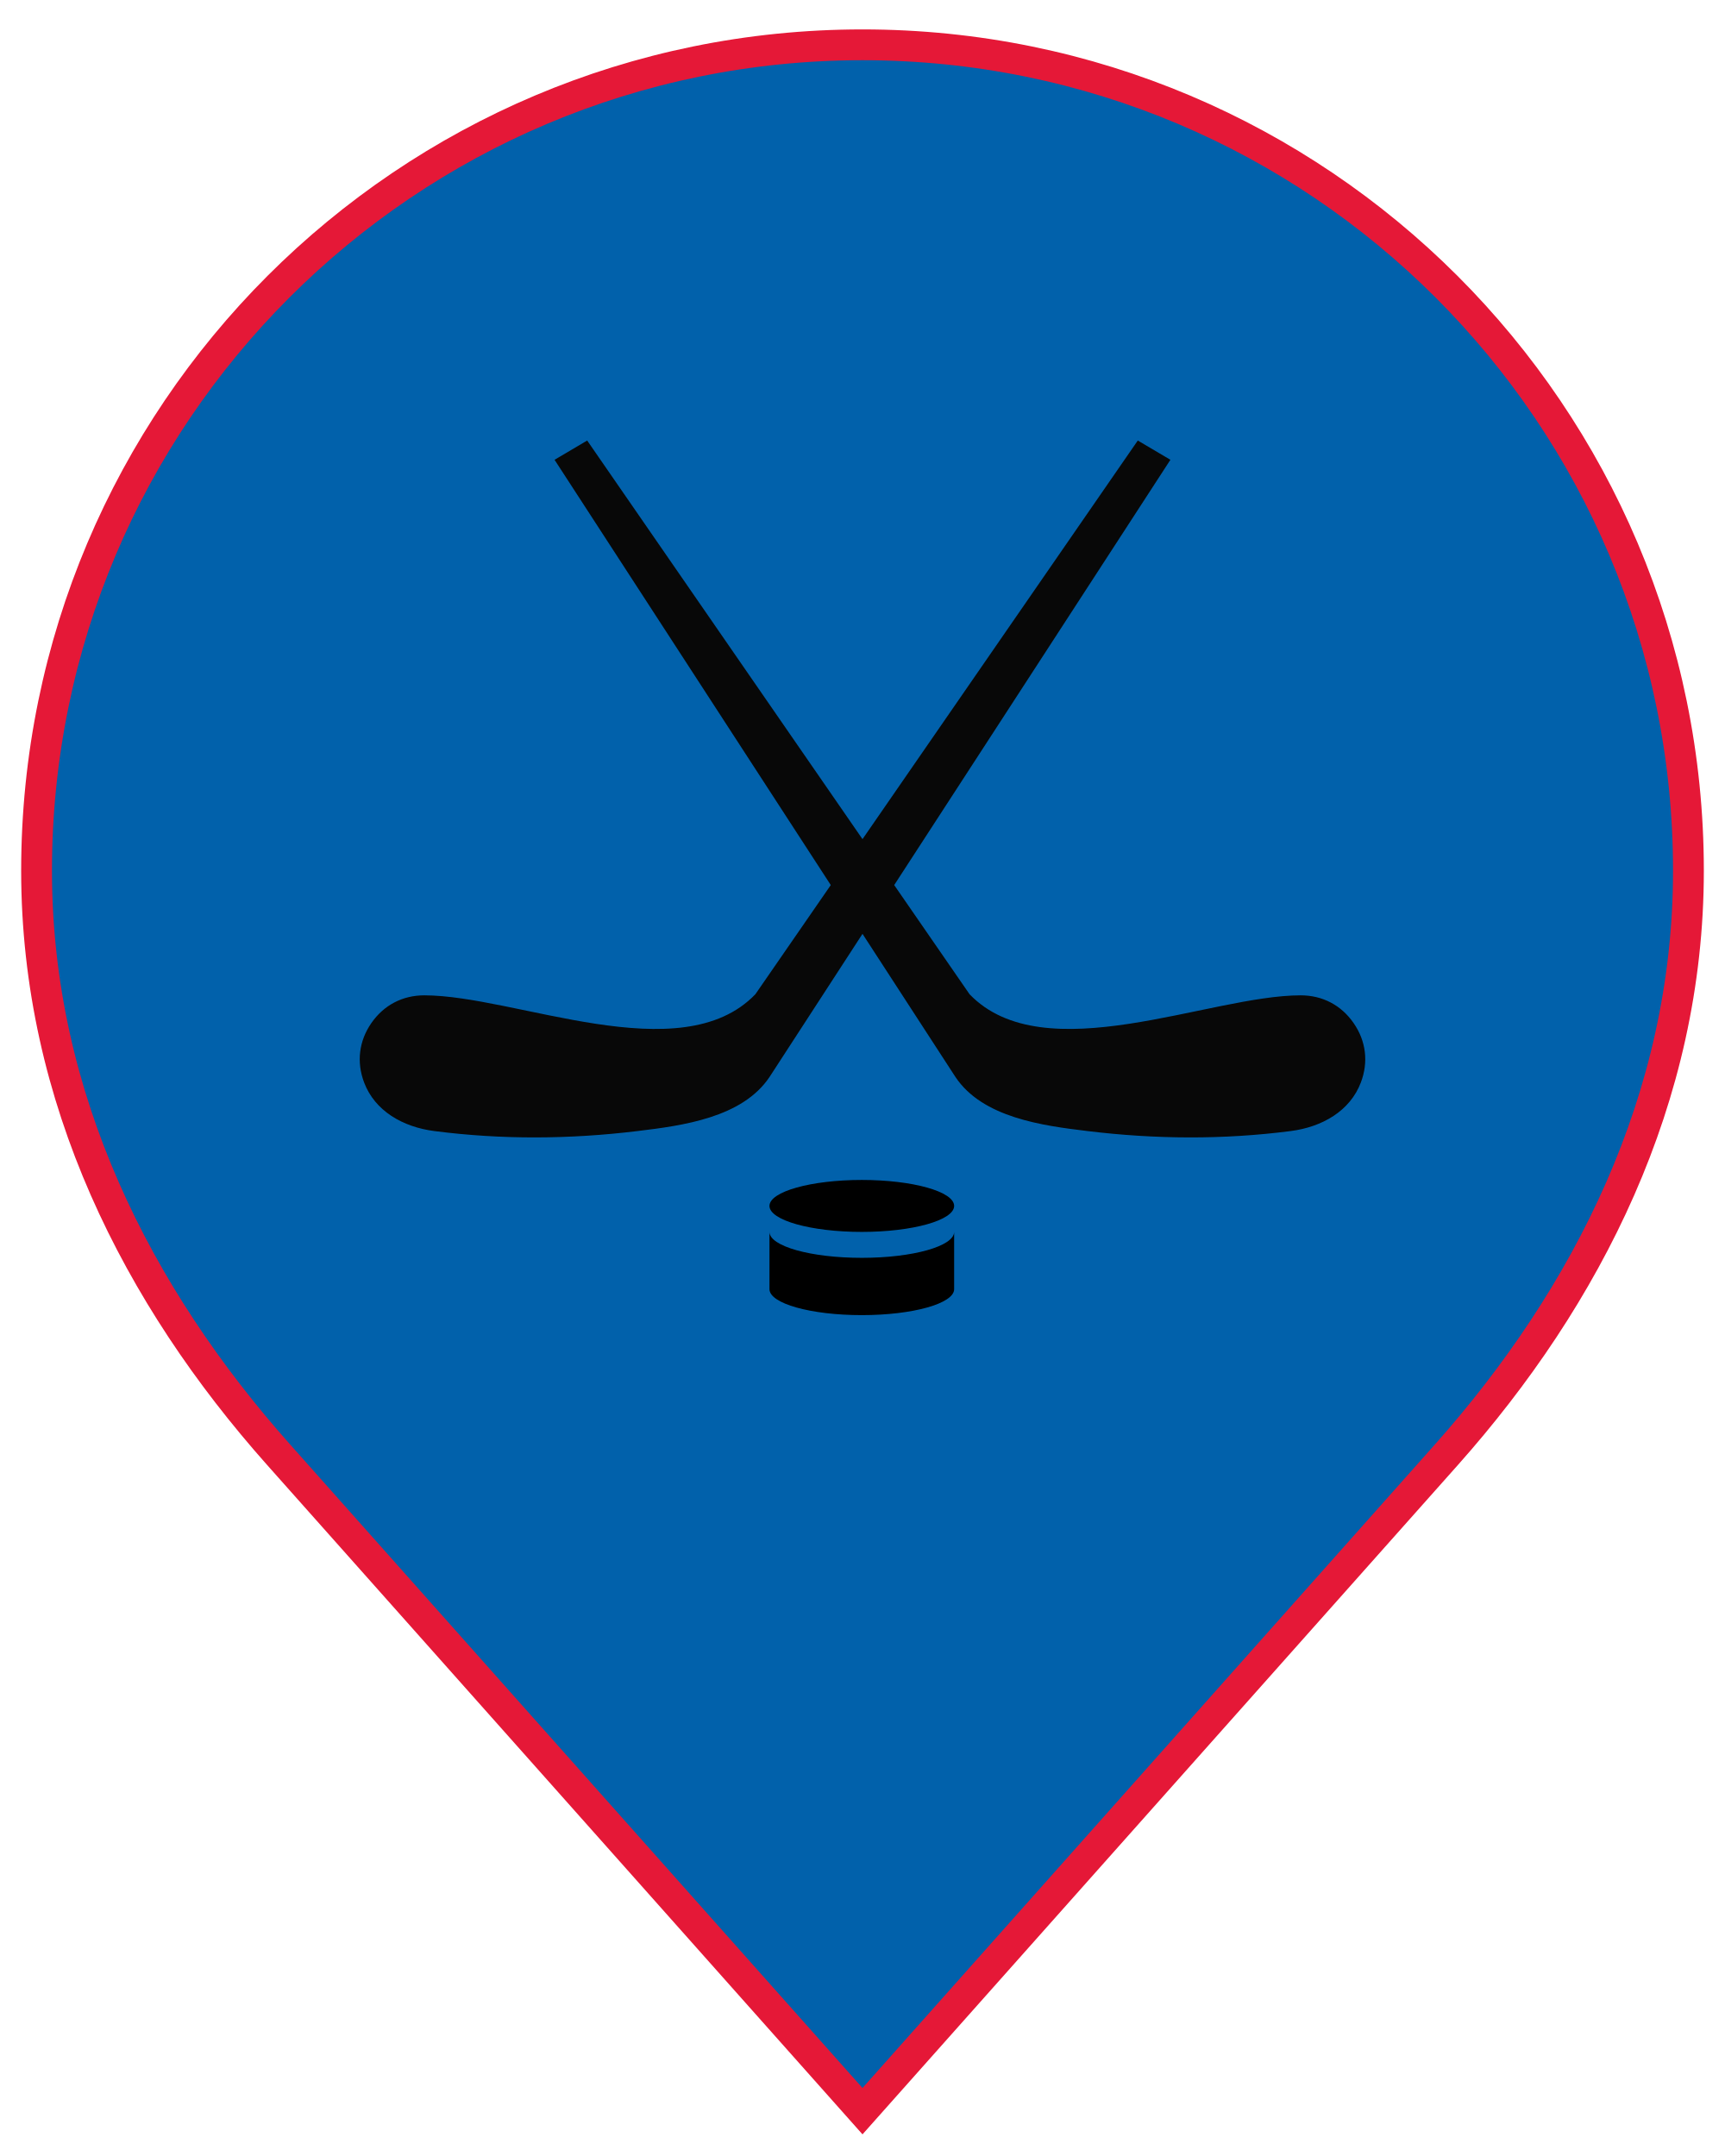
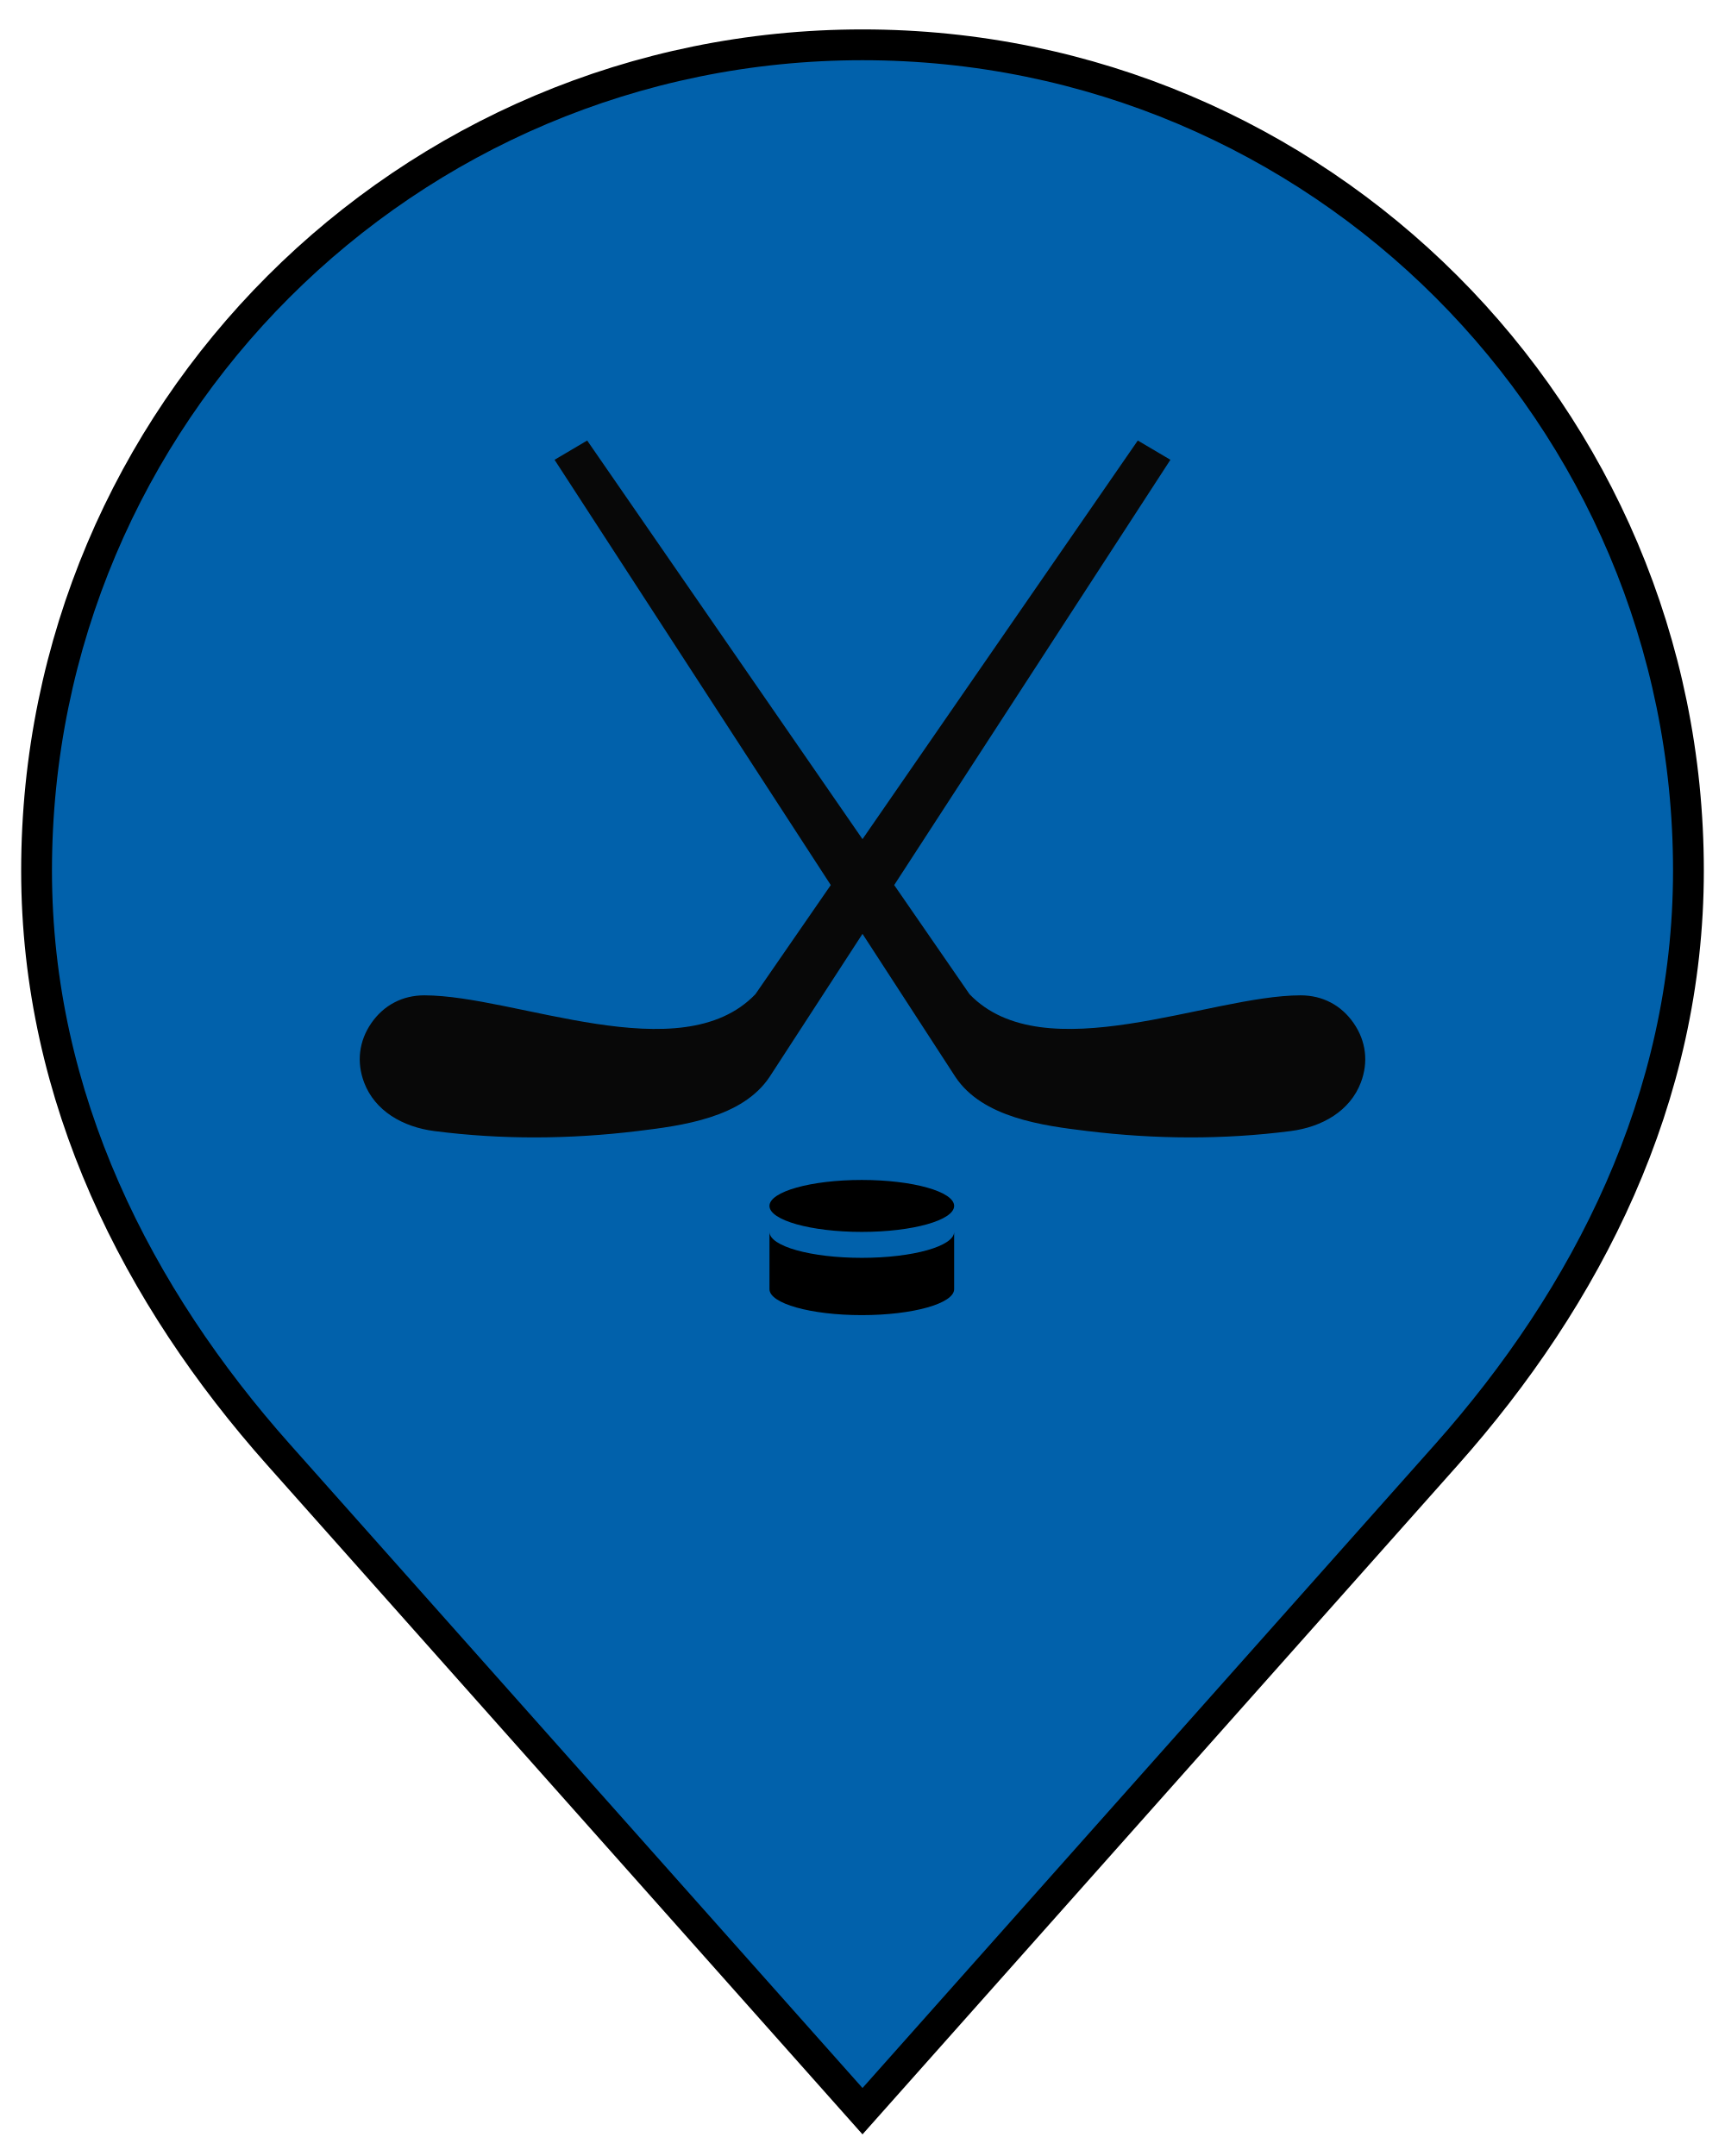
<svg xmlns="http://www.w3.org/2000/svg" width="56px" height="70px" viewBox="22 15 56 70" version="1.1">
  <defs />
  <g stroke="none" stroke-width="1" fill="none" fill-rule="evenodd" transform="translate(23, 16)">
    <g id="Group">
-       <path d="M27,0.455 C12.191,0.455 0.187,12.459 0.187,27.268 C0.187,34.672 3.48,41.099 8.041,46.227 L27,67.545 L45.959,46.228 C50.518,41.099 53.813,34.672 53.813,27.268 C53.813,12.459 41.809,0.455 27,0.455 Z" id="Shape" stroke="#E51837" fill="#0161AB" />
+       <path d="M27,0.455 C12.191,0.455 0.187,12.459 0.187,27.268 C0.187,34.672 3.48,41.099 8.041,46.227 L27,67.545 L45.959,46.228 C50.518,41.099 53.813,34.672 53.813,27.268 C53.813,12.459 41.809,0.455 27,0.455 Z" id="Shape" stroke="#000000" fill="#0161AB" />
      <path d="M42.945,32.219 C42.543,31.635 41.933,31.316 41.224,31.316 C38.259,31.316 32.898,33.795 30.476,31.281 L28.029,27.736 L36.996,13.928 L35.937,13.303 L27,26.245 L18.062,13.303 L17.003,13.928 L25.97,27.736 L23.522,31.281 C21.101,33.796 15.739,31.316 12.774,31.316 C12.066,31.316 11.457,31.635 11.054,32.219 C10.652,32.801 10.57,33.485 10.821,34.147 C11.17,35.067 12.07,35.59 13.101,35.723 C15.281,36.004 17.476,35.992 19.695,35.723 C21.158,35.546 23.1,35.289 23.983,33.965 L27,29.32 L30.016,33.965 C30.899,35.289 32.842,35.546 34.305,35.723 C36.524,35.992 38.719,36.004 40.899,35.723 C41.93,35.59 42.829,35.067 43.178,34.147 C43.43,33.484 43.348,32.801 42.945,32.219 L42.945,32.219 Z" id="Shape" fill="#080808" />
      <path d="M26.977,39.839 C25.322,39.839 23.98,39.461 23.98,38.996 L23.98,40.856 C23.98,41.322 25.322,41.699 26.977,41.699 C28.633,41.699 29.975,41.322 29.975,40.856 L29.975,38.996 C29.975,39.461 28.633,39.839 26.977,39.839 L26.977,39.839 Z" id="Shape" fill="#000000" />
      <path d="M26.977,37.31 C25.327,37.31 23.98,37.689 23.98,38.153 C23.98,38.618 25.327,38.997 26.977,38.997 C28.629,38.997 29.975,38.618 29.975,38.153 C29.975,37.688 28.629,37.31 26.977,37.31 L26.977,37.31 Z" id="Shape" fill="#000000" />
    </g>
  </g>
</svg>
